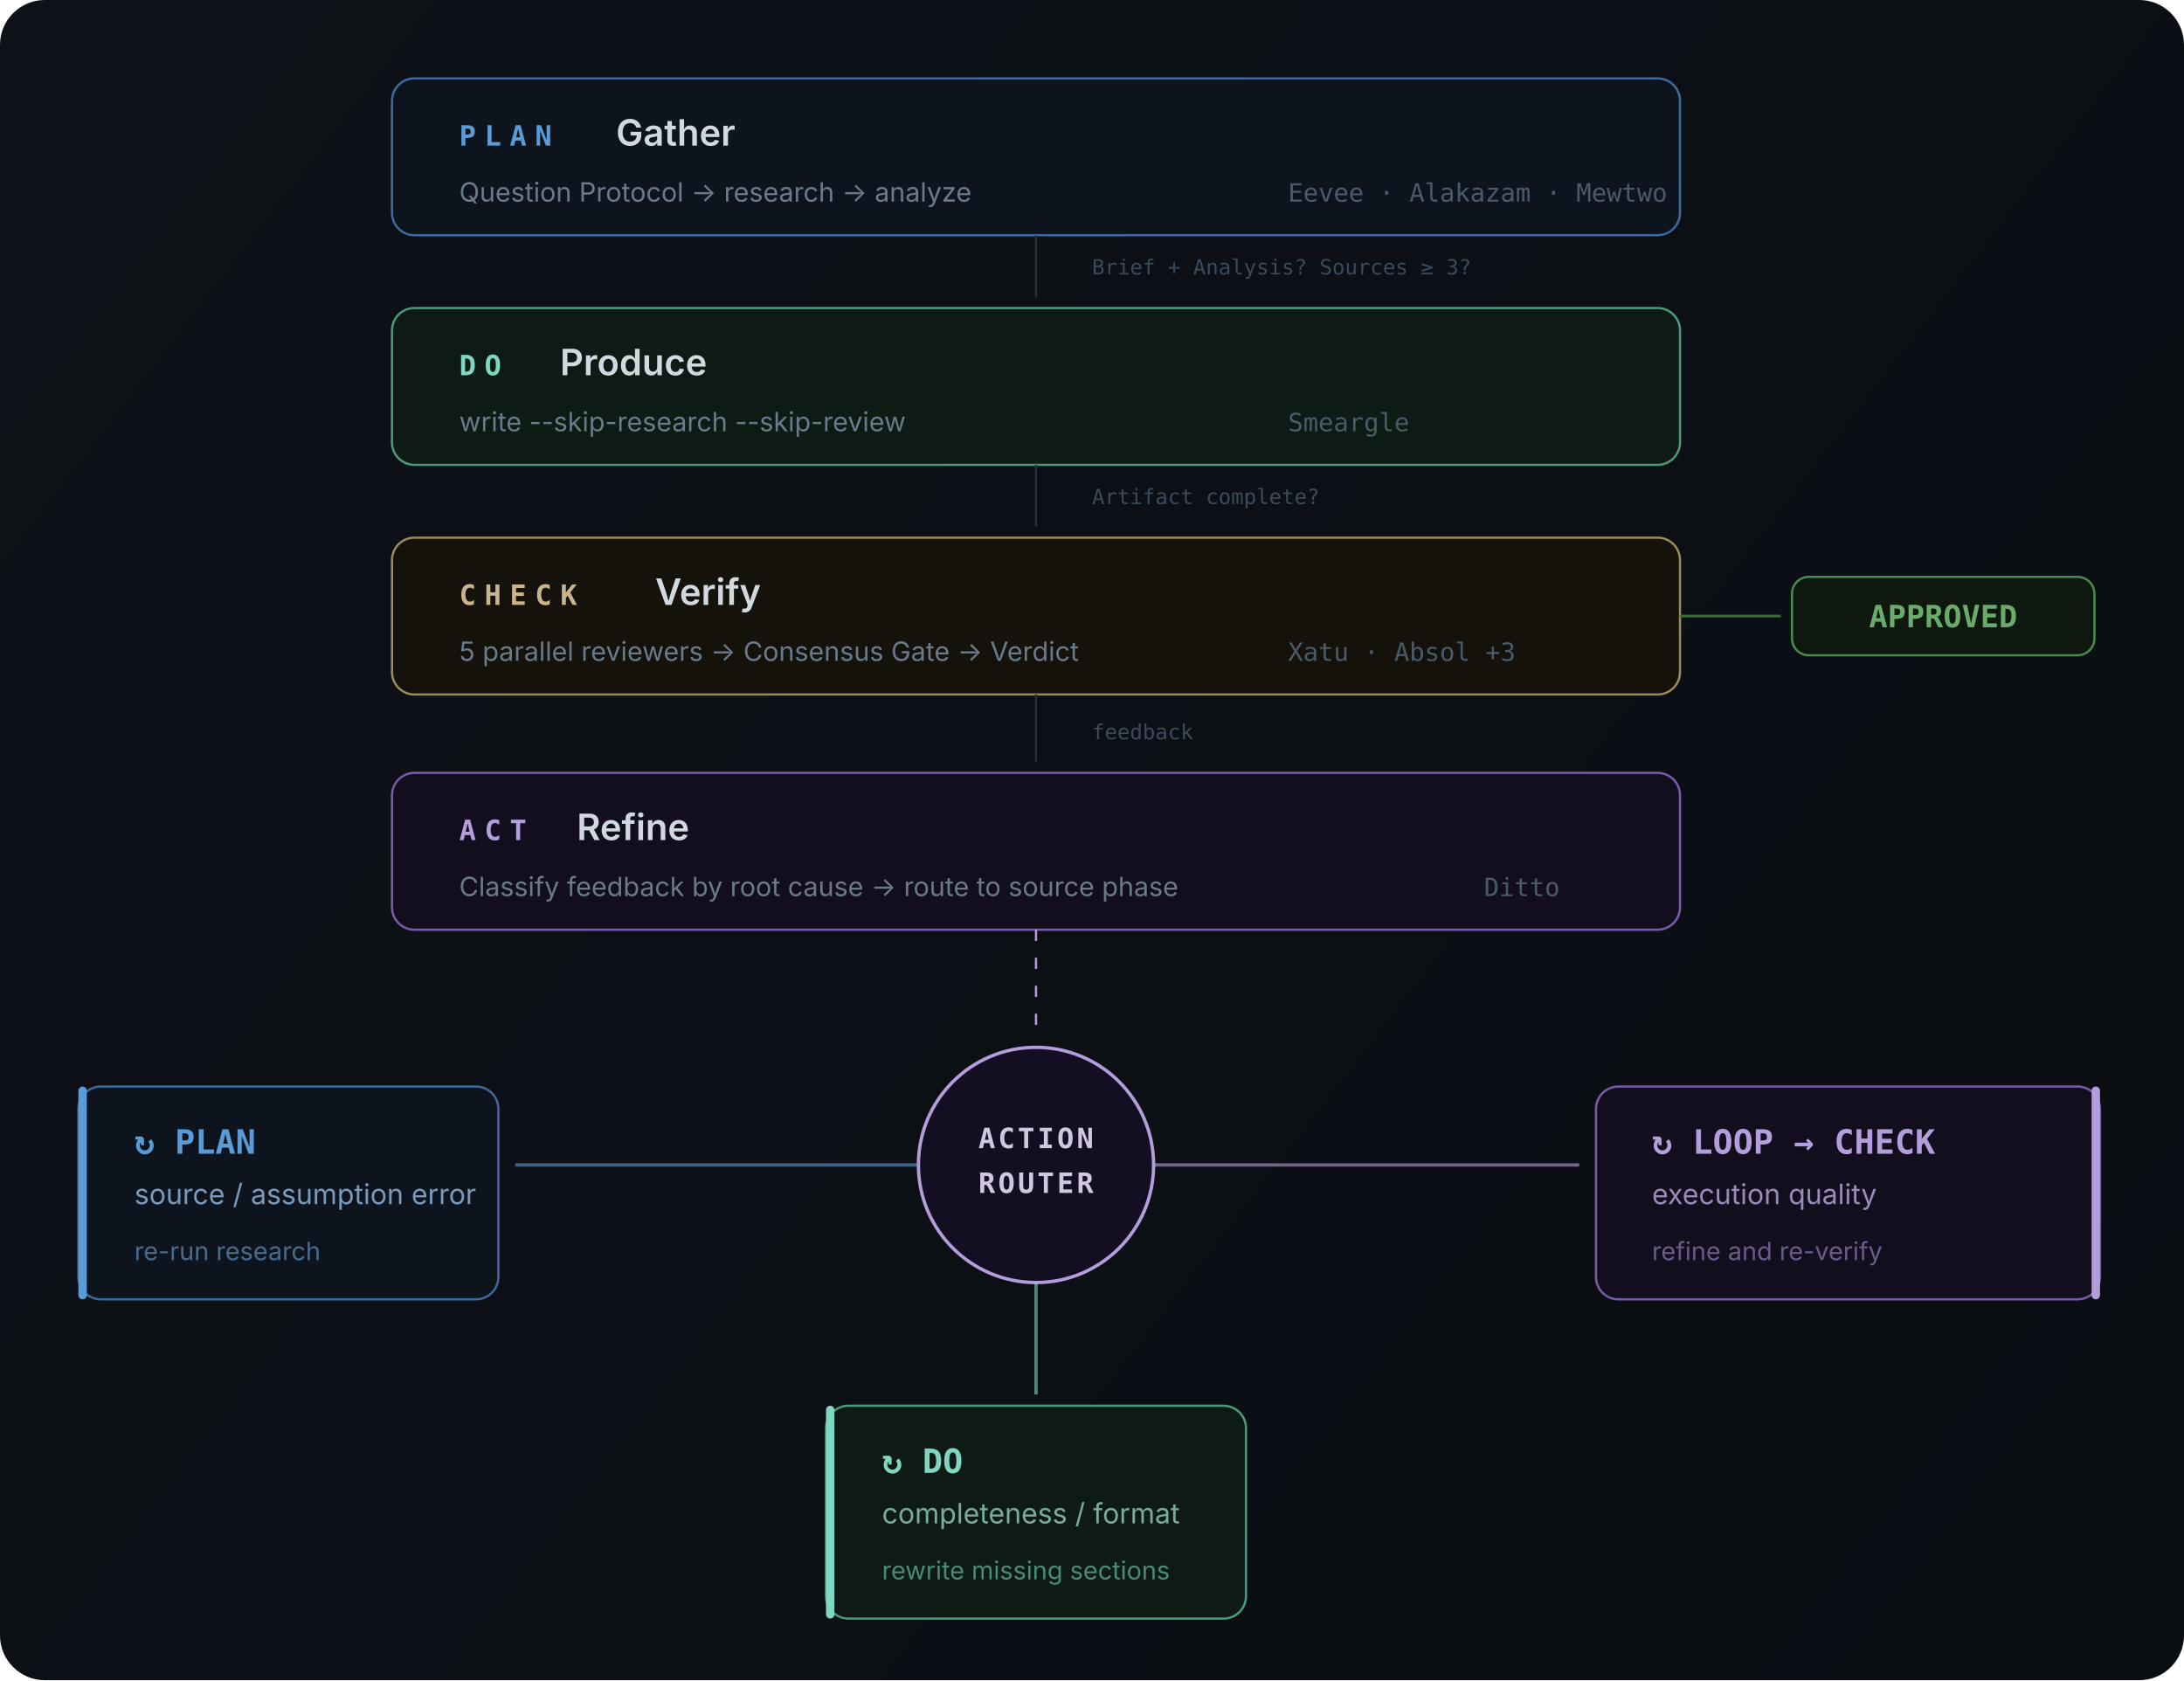
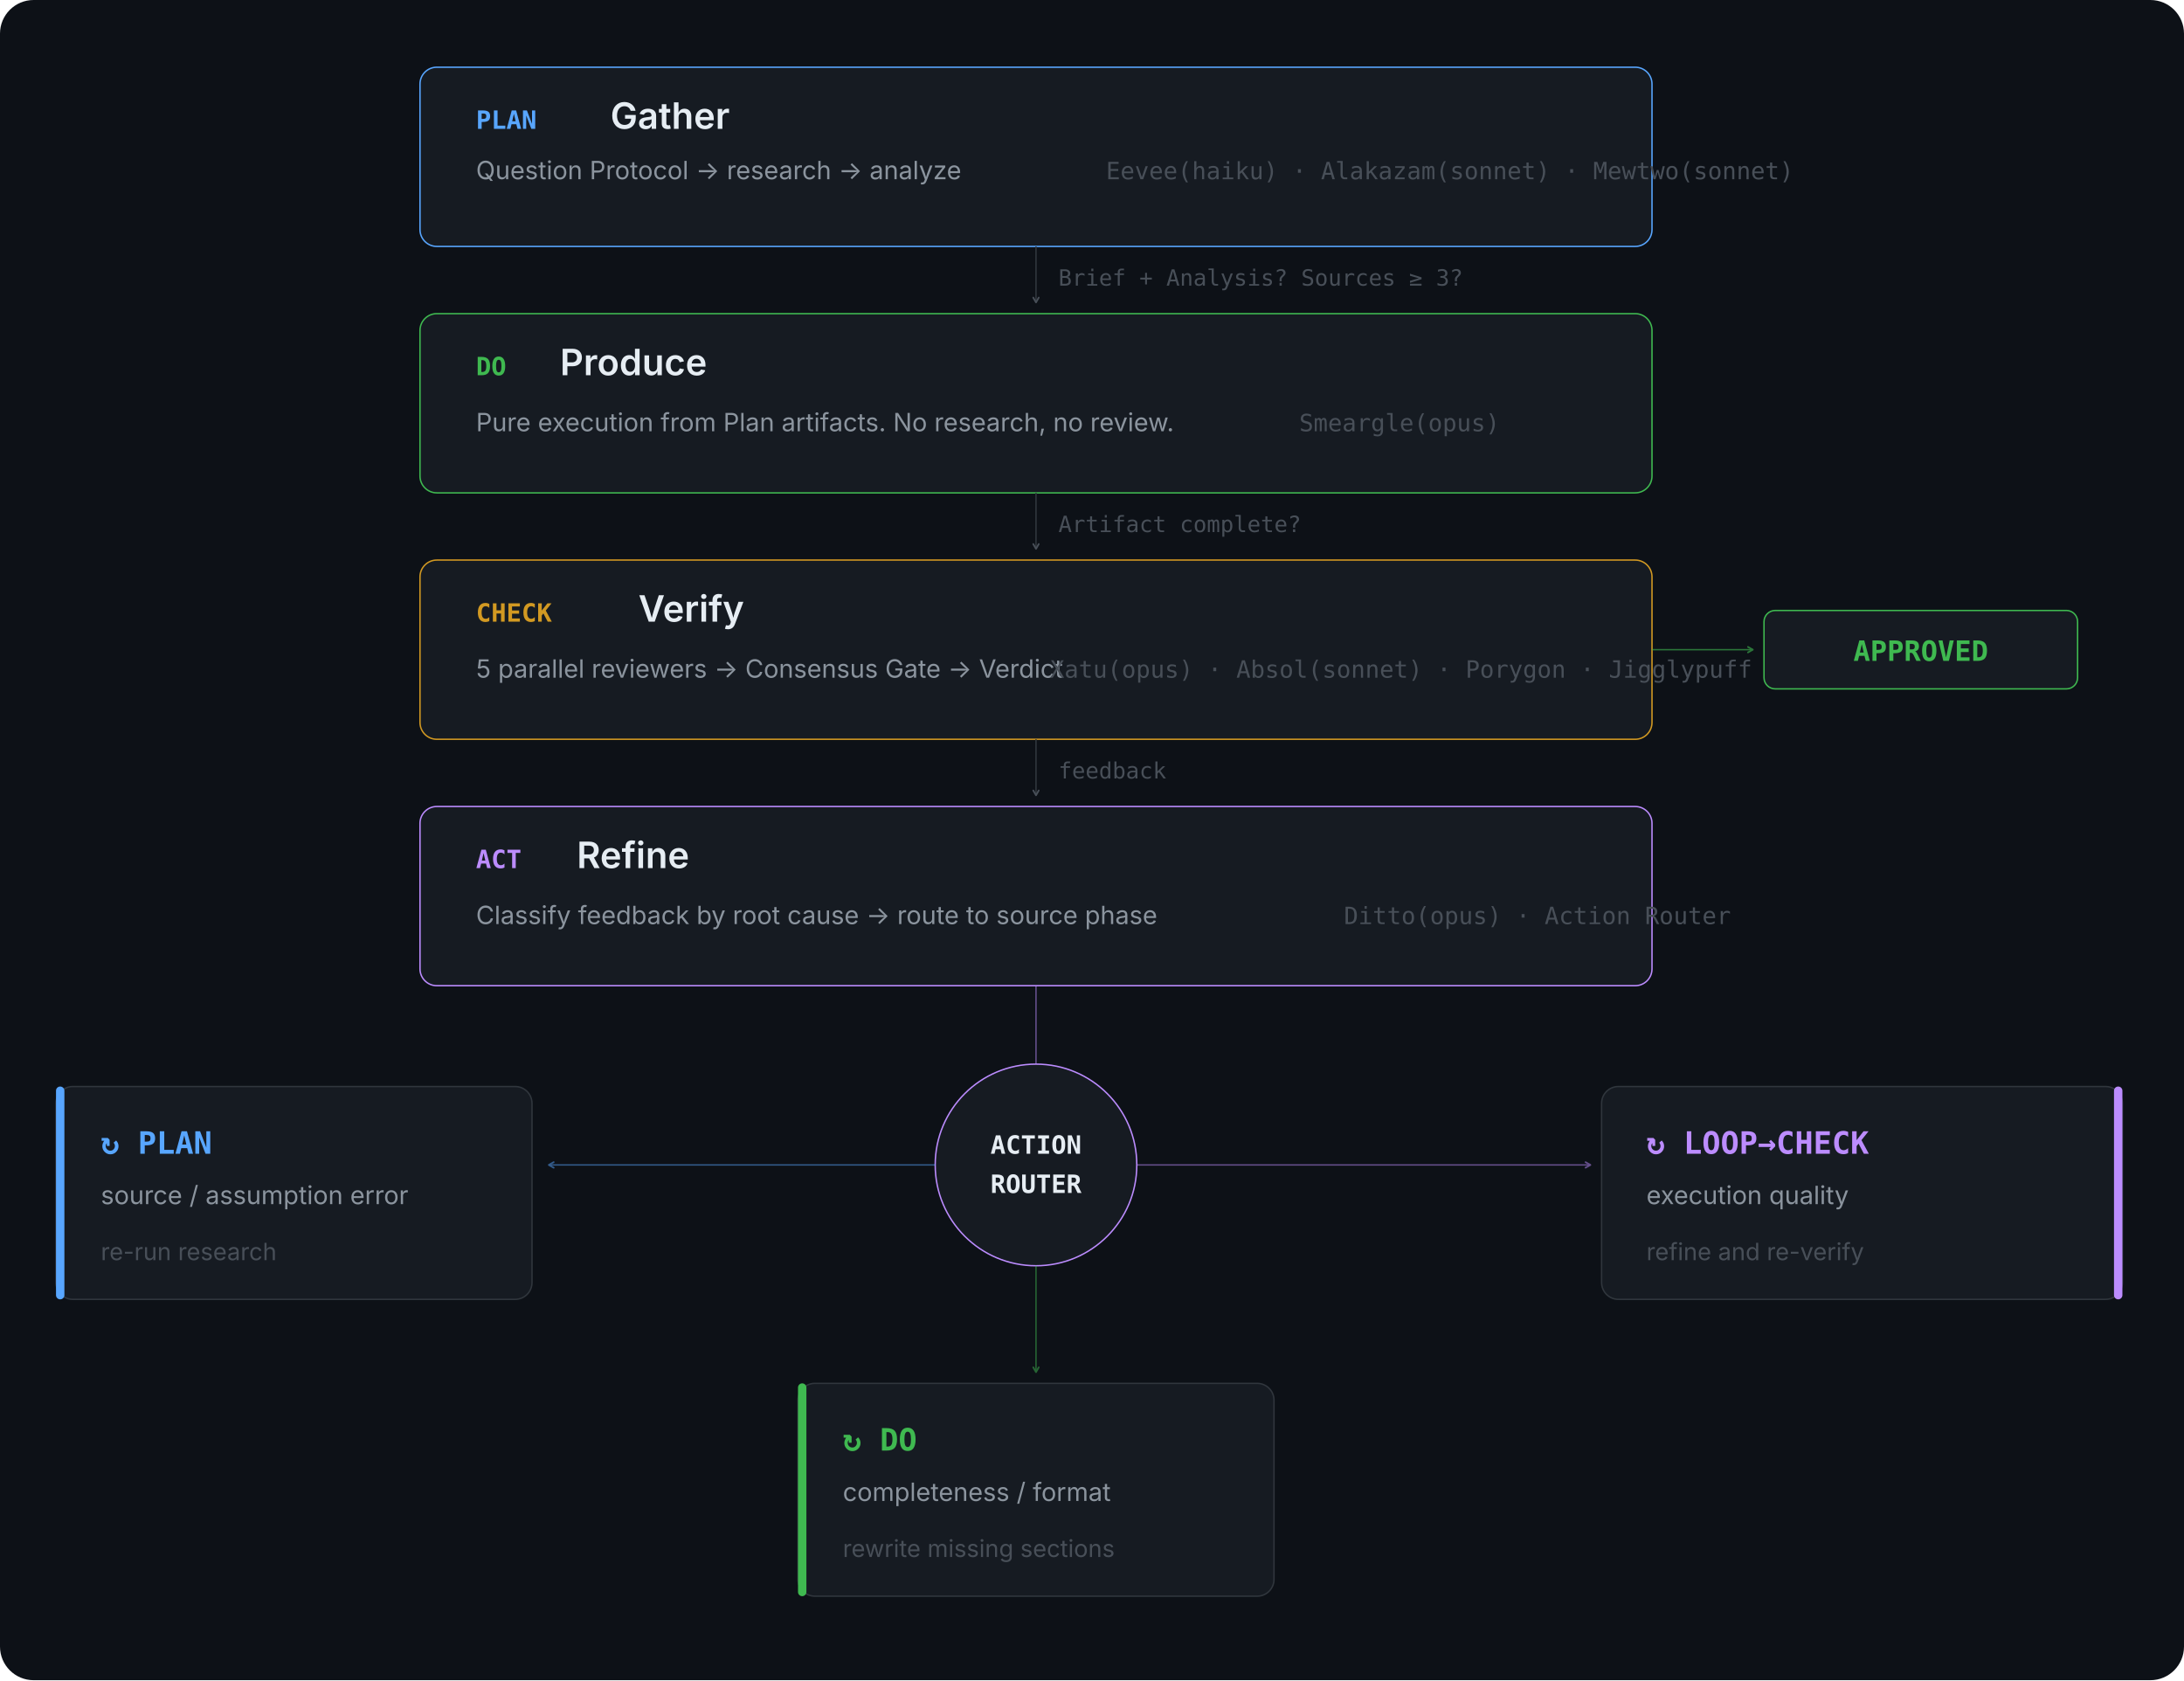
<svg xmlns="http://www.w3.org/2000/svg" viewBox="0 0 780 600" fill="none" role="img" aria-labelledby="pc-title pc-desc">
  <defs>
-     <linearGradient id="bg" x1="0" y1="0" x2="780" y2="600" gradientUnits="userSpaceOnUse">
-       <stop stop-color="#0e1117" />
-       <stop offset="1" stop-color="#0a0d12" />
-     </linearGradient>
+     <marker id="arr" markerWidth="5" markerHeight="5" refX="4" refY="2.5" orient="auto" markerUnits="strokeWidth">
+       <path d="M0.5,0.5 L4,2.5 L0.5,4.5" fill="none" stroke="#484f58" stroke-width="1.2" stroke-linecap="round" stroke-linejoin="round" />
+     </marker>
+     <marker id="arr-blue" markerWidth="5" markerHeight="5" refX="4" refY="2.5" orient="auto" markerUnits="strokeWidth">
+       <path d="M0.5,0.5 L4,2.5 L0.5,4.5" fill="none" stroke="#58a6ff" stroke-width="1.2" stroke-linecap="round" stroke-linejoin="round" />
+     </marker>
+     <marker id="arr-green" markerWidth="5" markerHeight="5" refX="4" refY="2.5" orient="auto" markerUnits="strokeWidth">
+       <path d="M0.5,0.5 L4,2.5 L0.5,4.5" fill="none" stroke="#3fb950" stroke-width="1.2" stroke-linecap="round" stroke-linejoin="round" />
+     </marker>
+     <marker id="arr-purple" markerWidth="5" markerHeight="5" refX="4" refY="2.5" orient="auto" markerUnits="strokeWidth">
+       <path d="M0.5,0.5 L4,2.5 L0.5,4.5" fill="none" stroke="#bc8cff" stroke-width="1.2" stroke-linecap="round" stroke-linejoin="round" />
+     </marker>
  </defs>
-   <rect width="780" height="600" rx="16" fill="url(#bg)" />
-   <rect x="140" y="28" width="460" height="56" rx="8" fill="#0e141e" stroke="#3d6a9e" stroke-width="0.8" />
-   <text x="164" y="52" fill="#5b9bd5" font-size="10" letter-spacing="3" font-weight="600" font-family="SF Mono, IBM Plex Mono, monospace">PLAN</text>
-   <text x="220" y="52" fill="#d0d8e0" font-size="13" font-weight="600" font-family="-apple-system, Segoe UI, sans-serif">Gather</text>
-   <text x="164" y="72" fill="#6a7a8a" font-size="9.5" font-family="-apple-system, sans-serif">Question Protocol → research → analyze</text>
-   <text x="460" y="72" fill="#4a5a6a" font-size="9" font-family="SF Mono, monospace">Eevee · Alakazam · Mewtwo</text>
-   <line x1="370" y1="84" x2="370" y2="106" stroke="#252f3a" stroke-width="0.8" />
-   <text x="390" y="98" fill="#3a4a5a" font-size="7.5" font-family="SF Mono, monospace">Brief + Analysis? Sources ≥ 3?</text>
-   <rect x="140" y="110" width="460" height="56" rx="8" fill="#0e1a14" stroke="#4a9a7a" stroke-width="0.8" />
-   <text x="164" y="134" fill="#7fd6c2" font-size="10" letter-spacing="3" font-weight="600" font-family="SF Mono, IBM Plex Mono, monospace">DO</text>
-   <text x="200" y="134" fill="#d0d8e0" font-size="13" font-weight="600" font-family="-apple-system, sans-serif">Produce</text>
-   <text x="164" y="154" fill="#6a7a8a" font-size="9.5" font-family="-apple-system, sans-serif">write --skip-research --skip-review</text>
-   <text x="460" y="154" fill="#4a5a6a" font-size="9" font-family="SF Mono, monospace">Smeargle</text>
-   <line x1="370" y1="166" x2="370" y2="188" stroke="#252f3a" stroke-width="0.8" />
-   <text x="390" y="180" fill="#3a4a5a" font-size="7.5" font-family="SF Mono, monospace">Artifact complete?</text>
-   <rect x="140" y="192" width="460" height="56" rx="8" fill="#14120a" stroke="#9a8a5a" stroke-width="0.8" />
-   <text x="164" y="216" fill="#c9b48f" font-size="10" letter-spacing="3" font-weight="600" font-family="SF Mono, IBM Plex Mono, monospace">CHECK</text>
-   <text x="234" y="216" fill="#d0d8e0" font-size="13" font-weight="600" font-family="-apple-system, sans-serif">Verify</text>
-   <text x="164" y="236" fill="#6a7a8a" font-size="9.5" font-family="-apple-system, sans-serif">5 parallel reviewers → Consensus Gate → Verdict</text>
-   <text x="460" y="236" fill="#4a5a6a" font-size="9" font-family="SF Mono, monospace">Xatu · Absol +3</text>
-   <line x1="600" y1="220" x2="636" y2="220" stroke="#3a6a3a" stroke-width="1" />
-   <rect x="640" y="206" width="108" height="28" rx="6" fill="#0e180e" stroke="#4a8a4a" stroke-width="0.8" />
-   <text x="694" y="224" text-anchor="middle" fill="#6aaa6a" font-size="11" font-weight="600" font-family="SF Mono, monospace">APPROVED</text>
-   <line x1="370" y1="248" x2="370" y2="272" stroke="#252f3a" stroke-width="0.8" />
-   <text x="390" y="264" fill="#3a4a5a" font-size="7.5" font-family="SF Mono, monospace">feedback</text>
-   <rect x="140" y="276" width="460" height="56" rx="8" fill="#120e1e" stroke="#7a5aaa" stroke-width="0.8" />
-   <text x="164" y="300" fill="#b39ddb" font-size="10" letter-spacing="3" font-weight="600" font-family="SF Mono, IBM Plex Mono, monospace">ACT</text>
-   <text x="206" y="300" fill="#d0d8e0" font-size="13" font-weight="600" font-family="-apple-system, sans-serif">Refine</text>
-   <text x="164" y="320" fill="#6a7a8a" font-size="9.5" font-family="-apple-system, sans-serif">Classify feedback by root cause → route to source phase</text>
-   <text x="530" y="320" fill="#4a5a6a" font-size="9" font-family="SF Mono, monospace">Ditto</text>
-   <line x1="370" y1="332" x2="370" y2="372" stroke="#b39ddb" stroke-width="0.8" stroke-dasharray="4 6" />
-   <circle cx="370" cy="416" r="42" fill="#140e22" stroke="#b39ddb" stroke-width="1.2" />
-   <text x="370" y="410" text-anchor="middle" fill="#d0c8e0" font-size="10" font-weight="600" letter-spacing="1" font-family="SF Mono, monospace">ACTION</text>
-   <text x="370" y="426" text-anchor="middle" fill="#d0c8e0" font-size="10" font-weight="600" letter-spacing="1" font-family="SF Mono, monospace">ROUTER</text>
-   <line x1="328" y1="416" x2="184" y2="416" stroke="#5b9bd5" stroke-width="1.2" opacity=".6" />
-   <rect x="28" y="388" width="150" height="76" rx="8" fill="#0e141e" stroke="#3d6a9e" stroke-width="0.8" />
-   <rect x="28" y="388" width="3" height="76" rx="1.5" fill="#5b9bd5" />
-   <text x="48" y="412" fill="#5b9bd5" font-size="12" font-weight="700" font-family="SF Mono, monospace">↻ PLAN</text>
-   <text x="48" y="430" fill="#7a9aba" font-size="10" font-family="-apple-system, sans-serif">source / assumption error</text>
-   <text x="48" y="450" fill="#4a6a8a" font-size="9" font-family="-apple-system, sans-serif">re-run research</text>
-   <line x1="370" y1="458" x2="370" y2="498" stroke="#7fd6c2" stroke-width="1.2" opacity=".6" />
-   <rect x="295" y="502" width="150" height="76" rx="8" fill="#0e1a14" stroke="#4a9a7a" stroke-width="0.8" />
-   <rect x="295" y="502" width="3" height="76" rx="1.5" fill="#7fd6c2" />
-   <text x="315" y="526" fill="#7fd6c2" font-size="12" font-weight="700" font-family="SF Mono, monospace">↻ DO</text>
-   <text x="315" y="544" fill="#7aaaa0" font-size="10" font-family="-apple-system, sans-serif">completeness / format</text>
-   <text x="315" y="564" fill="#4a8a7a" font-size="9" font-family="-apple-system, sans-serif">rewrite missing sections</text>
-   <line x1="412" y1="416" x2="564" y2="416" stroke="#b39ddb" stroke-width="1.2" opacity=".6" />
-   <rect x="570" y="388" width="180" height="76" rx="8" fill="#120e1e" stroke="#7a5aaa" stroke-width="0.8" />
-   <rect x="747" y="388" width="3" height="76" rx="1.5" fill="#b39ddb" />
-   <text x="590" y="412" fill="#b39ddb" font-size="12" font-weight="700" font-family="SF Mono, monospace">↻ LOOP → CHECK</text>
-   <text x="590" y="430" fill="#9a8aba" font-size="10" font-family="-apple-system, sans-serif">execution quality</text>
-   <text x="590" y="450" fill="#6a5a8a" font-size="9" font-family="-apple-system, sans-serif">refine and re-verify</text>
+   <rect width="780" height="600" rx="12" fill="#0d1117" />
+   <rect x="150" y="24" width="440" height="64" rx="6" fill="#161b22" stroke="#58a6ff" stroke-width="0.5" />
+   <text x="170" y="46" fill="#58a6ff" font-size="9" font-weight="600" font-family="SF Mono, Consolas, monospace">PLAN</text>
+   <text x="218" y="46" fill="#e6edf3" font-size="13" font-weight="600" font-family="-apple-system, BlinkMacSystemFont, Segoe UI, sans-serif">Gather</text>
+   <text x="170" y="64" fill="#8b949e" font-size="9" font-family="-apple-system, BlinkMacSystemFont, Segoe UI, sans-serif">Question Protocol → research → analyze</text>
+   <text x="395" y="64" fill="#484f58" font-size="8.5" font-family="SF Mono, Consolas, monospace">Eevee(haiku) · Alakazam(sonnet) · Mewtwo(sonnet)</text>
+   <line x1="370" y1="88" x2="370" y2="108" stroke="#30363d" stroke-width="0.5" marker-end="url(#arr)" />
+   <text x="378" y="102" fill="#484f58" font-size="8" font-family="SF Mono, Consolas, monospace">Brief + Analysis? Sources ≥ 3?</text>
+   <rect x="150" y="112" width="440" height="64" rx="6" fill="#161b22" stroke="#3fb950" stroke-width="0.5" />
+   <text x="170" y="134" fill="#3fb950" font-size="9" font-weight="600" font-family="SF Mono, Consolas, monospace">DO</text>
+   <text x="200" y="134" fill="#e6edf3" font-size="13" font-weight="600" font-family="-apple-system, BlinkMacSystemFont, Segoe UI, sans-serif">Produce</text>
+   <text x="170" y="154" fill="#8b949e" font-size="9" font-family="-apple-system, BlinkMacSystemFont, Segoe UI, sans-serif">Pure execution from Plan artifacts. No research, no review.</text>
+   <text x="464" y="154" fill="#484f58" font-size="8.5" font-family="SF Mono, Consolas, monospace">Smeargle(opus)</text>
+   <line x1="370" y1="176" x2="370" y2="196" stroke="#30363d" stroke-width="0.5" marker-end="url(#arr)" />
+   <text x="378" y="190" fill="#484f58" font-size="8" font-family="SF Mono, Consolas, monospace">Artifact complete?</text>
+   <rect x="150" y="200" width="440" height="64" rx="6" fill="#161b22" stroke="#d29922" stroke-width="0.5" />
+   <text x="170" y="222" fill="#d29922" font-size="9" font-weight="600" font-family="SF Mono, Consolas, monospace">CHECK</text>
+   <text x="228" y="222" fill="#e6edf3" font-size="13" font-weight="600" font-family="-apple-system, BlinkMacSystemFont, Segoe UI, sans-serif">Verify</text>
+   <text x="170" y="242" fill="#8b949e" font-size="9" font-family="-apple-system, BlinkMacSystemFont, Segoe UI, sans-serif">5 parallel reviewers → Consensus Gate → Verdict</text>
+   <text x="375" y="242" fill="#484f58" font-size="8.5" font-family="SF Mono, Consolas, monospace">Xatu(opus) · Absol(sonnet) · Porygon · Jigglypuff · Unown(haiku)</text>
+   <line x1="590" y1="232" x2="626" y2="232" stroke="#3fb950" stroke-width="0.5" opacity="0.6" marker-end="url(#arr-green)" />
+   <rect x="630" y="218" width="112" height="28" rx="4" fill="#161b22" stroke="#3fb950" stroke-width="0.5" />
+   <text x="686" y="236" text-anchor="middle" fill="#3fb950" font-size="10" font-weight="600" font-family="SF Mono, Consolas, monospace">APPROVED</text>
+   <line x1="370" y1="264" x2="370" y2="284" stroke="#30363d" stroke-width="0.5" marker-end="url(#arr)" />
+   <text x="378" y="278" fill="#484f58" font-size="8" font-family="SF Mono, Consolas, monospace">feedback</text>
+   <rect x="150" y="288" width="440" height="64" rx="6" fill="#161b22" stroke="#bc8cff" stroke-width="0.5" />
+   <text x="170" y="310" fill="#bc8cff" font-size="9" font-weight="600" font-family="SF Mono, Consolas, monospace">ACT</text>
+   <text x="206" y="310" fill="#e6edf3" font-size="13" font-weight="600" font-family="-apple-system, BlinkMacSystemFont, Segoe UI, sans-serif">Refine</text>
+   <text x="170" y="330" fill="#8b949e" font-size="9" font-family="-apple-system, BlinkMacSystemFont, Segoe UI, sans-serif">Classify feedback by root cause → route to source phase</text>
+   <text x="480" y="330" fill="#484f58" font-size="8.5" font-family="SF Mono, Consolas, monospace">Ditto(opus) · Action Router</text>
+   <line x1="370" y1="352" x2="370" y2="382" stroke="#bc8cff" stroke-width="0.5" opacity="0.5" marker-end="url(#arr-purple)" />
+   <circle cx="370" cy="416" r="36" fill="#161b22" stroke="#bc8cff" stroke-width="0.5" />
+   <text x="370" y="412" text-anchor="middle" fill="#e6edf3" font-size="9" font-weight="600" font-family="SF Mono, Consolas, monospace">ACTION</text>
+   <text x="370" y="426" text-anchor="middle" fill="#e6edf3" font-size="9" font-weight="600" font-family="SF Mono, Consolas, monospace">ROUTER</text>
+   <line x1="334" y1="416" x2="196" y2="416" stroke="#58a6ff" stroke-width="0.5" opacity="0.5" marker-end="url(#arr-blue)" />
+   <rect x="20" y="388" width="170" height="76" rx="6" fill="#161b22" stroke="#30363d" stroke-width="0.5" />
+   <rect x="20" y="388" width="3" height="76" rx="1.5" fill="#58a6ff" />
+   <text x="36" y="412" fill="#58a6ff" font-size="11" font-weight="600" font-family="SF Mono, Consolas, monospace">↻ PLAN</text>
+   <text x="36" y="430" fill="#8b949e" font-size="9" font-family="-apple-system, BlinkMacSystemFont, Segoe UI, sans-serif">source / assumption error</text>
+   <text x="36" y="450" fill="#484f58" font-size="8.5" font-family="-apple-system, BlinkMacSystemFont, Segoe UI, sans-serif">re-run research</text>
+   <line x1="370" y1="452" x2="370" y2="490" stroke="#3fb950" stroke-width="0.5" opacity="0.5" marker-end="url(#arr-green)" />
+   <rect x="285" y="494" width="170" height="76" rx="6" fill="#161b22" stroke="#30363d" stroke-width="0.5" />
+   <rect x="285" y="494" width="3" height="76" rx="1.5" fill="#3fb950" />
+   <text x="301" y="518" fill="#3fb950" font-size="11" font-weight="600" font-family="SF Mono, Consolas, monospace">↻ DO</text>
+   <text x="301" y="536" fill="#8b949e" font-size="9" font-family="-apple-system, BlinkMacSystemFont, Segoe UI, sans-serif">completeness / format</text>
+   <text x="301" y="556" fill="#484f58" font-size="8.5" font-family="-apple-system, BlinkMacSystemFont, Segoe UI, sans-serif">rewrite missing sections</text>
+   <line x1="406" y1="416" x2="568" y2="416" stroke="#bc8cff" stroke-width="0.5" opacity="0.5" marker-end="url(#arr-purple)" />
+   <rect x="572" y="388" width="186" height="76" rx="6" fill="#161b22" stroke="#30363d" stroke-width="0.5" />
+   <rect x="755" y="388" width="3" height="76" rx="1.5" fill="#bc8cff" />
+   <text x="588" y="412" fill="#bc8cff" font-size="11" font-weight="600" font-family="SF Mono, Consolas, monospace">↻ LOOP→CHECK</text>
+   <text x="588" y="430" fill="#8b949e" font-size="9" font-family="-apple-system, BlinkMacSystemFont, Segoe UI, sans-serif">execution quality</text>
+   <text x="588" y="450" fill="#484f58" font-size="8.5" font-family="-apple-system, BlinkMacSystemFont, Segoe UI, sans-serif">refine and re-verify</text>
</svg>
